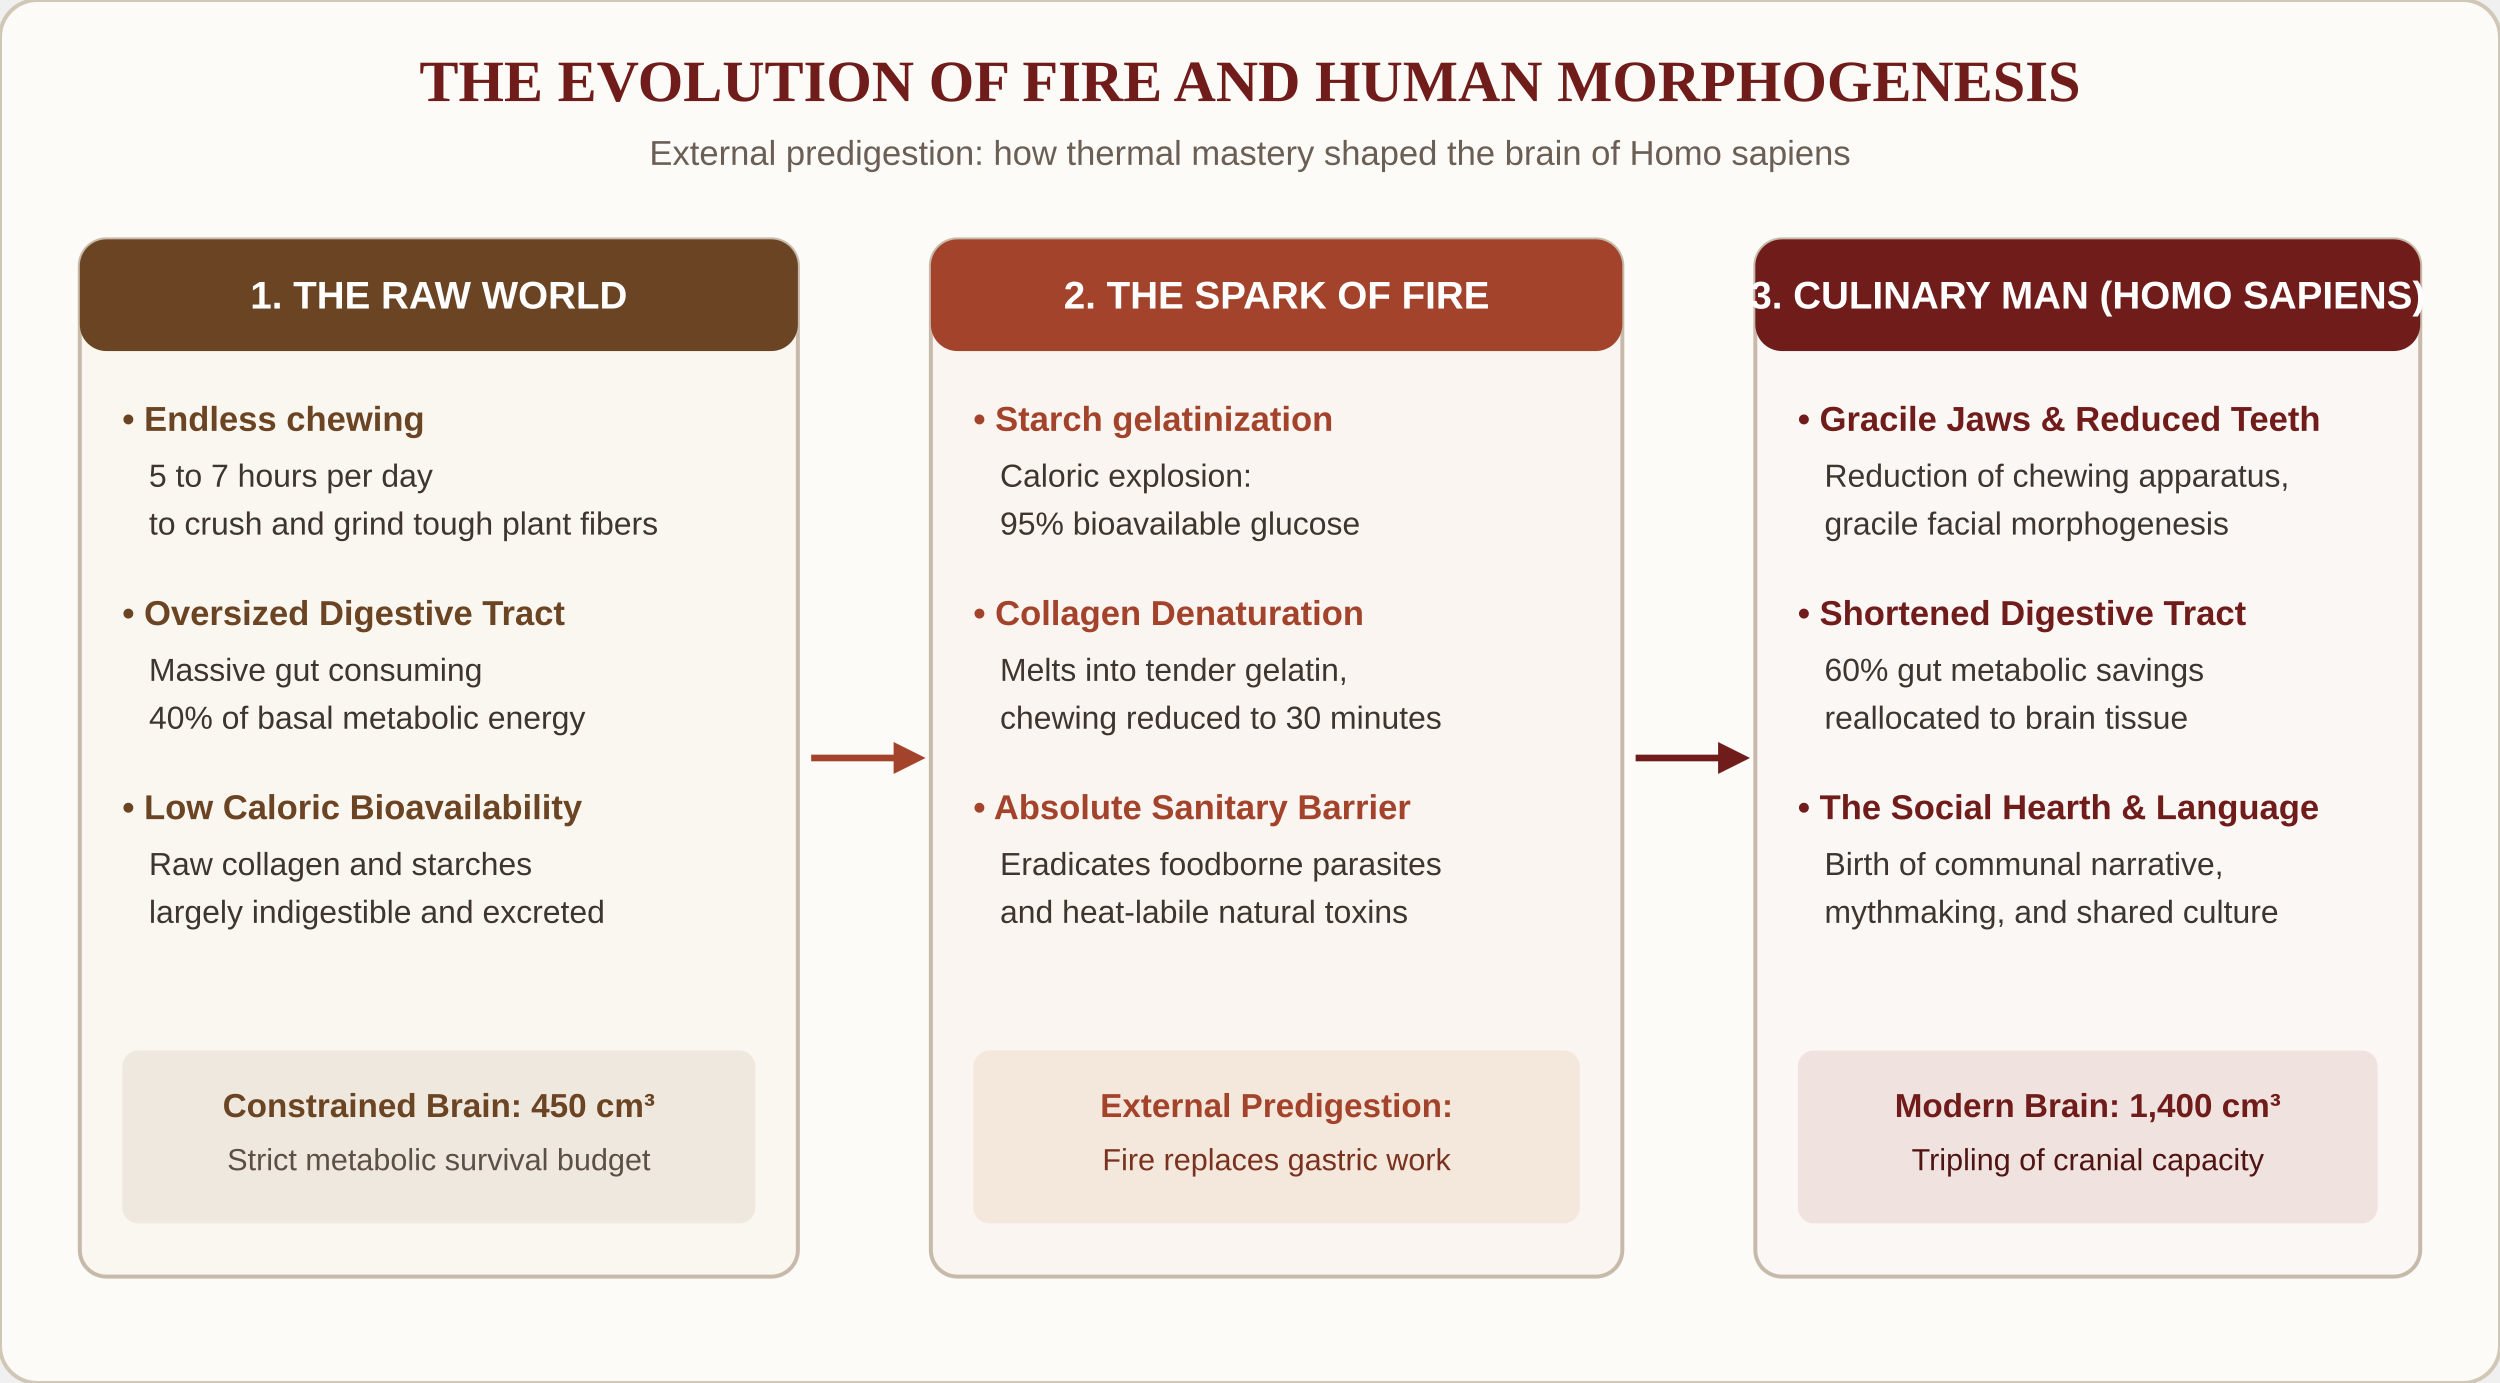
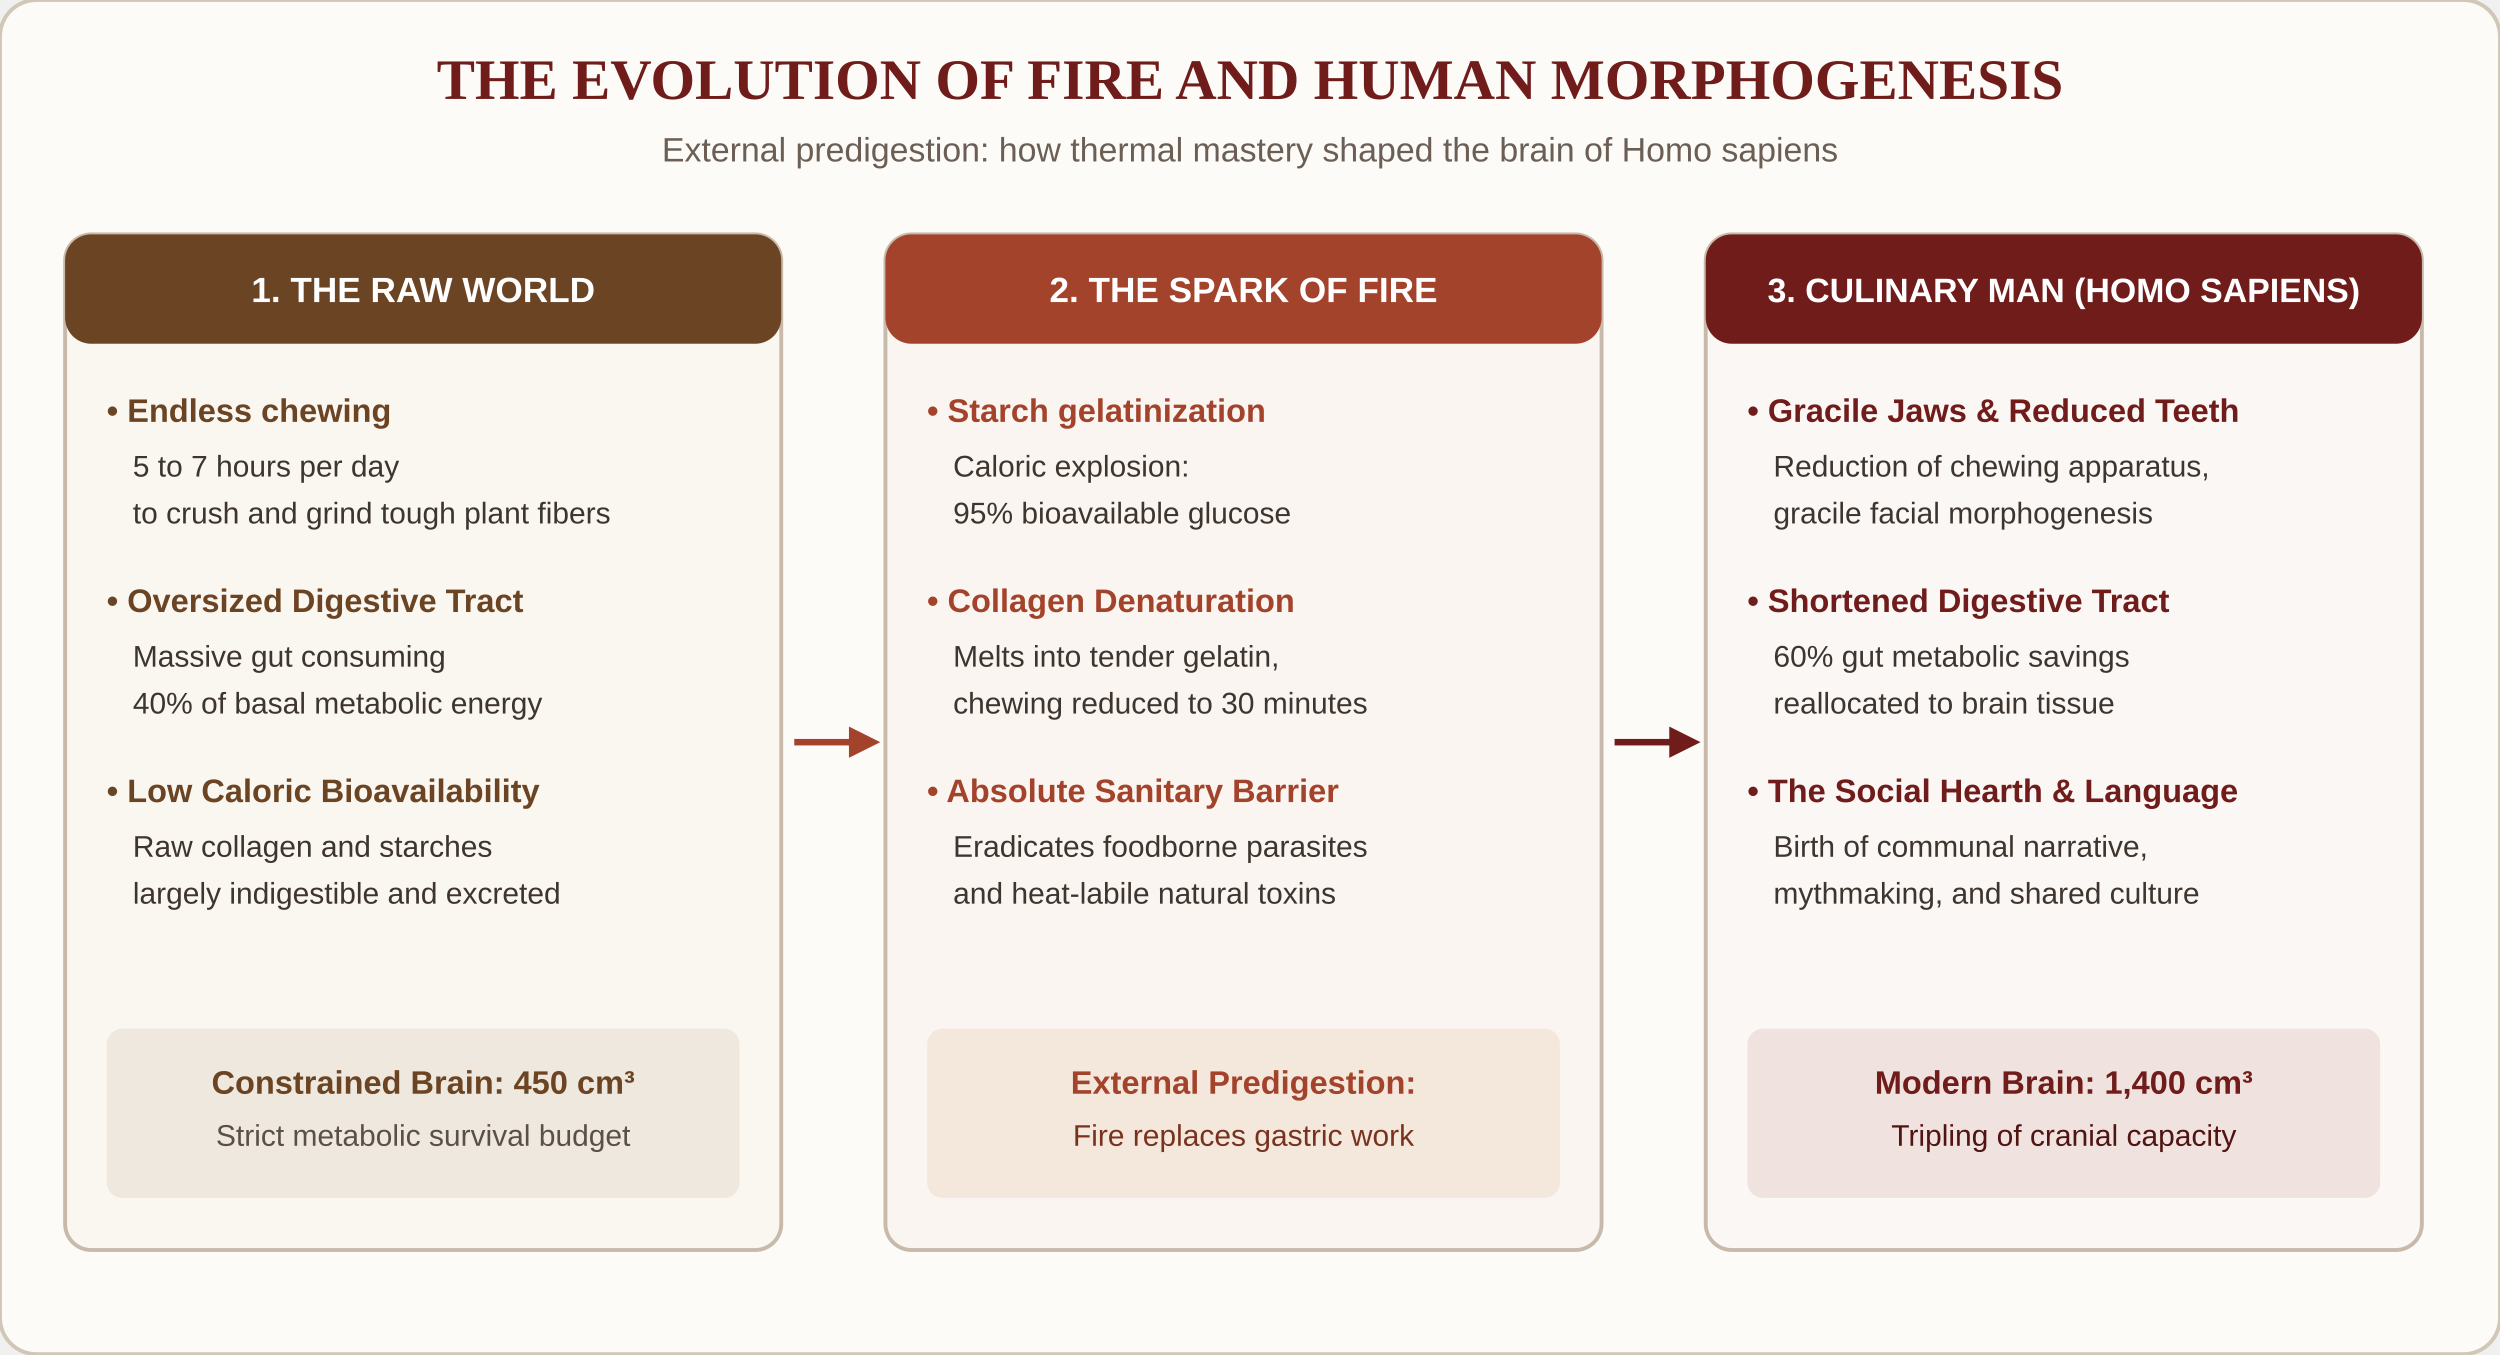
- <svg xmlns="http://www.w3.org/2000/svg" viewBox="0 0 940 520" width="100%" height="100%">
-   <rect width="940" height="520" rx="14" fill="#FCFBF7" stroke="#D1C7B7" stroke-width="1.5" />
-   <text x="470" y="38" font-family="Liberation Serif, Georgia, serif" font-size="22" font-weight="bold" fill="#701C1A" text-anchor="middle">THE EVOLUTION OF FIRE AND HUMAN MORPHOGENESIS</text>
-   <text x="470" y="62" font-family="Liberation Sans, Arial, sans-serif" font-size="13" fill="#6B5E55" text-anchor="middle">External predigestion: how thermal mastery shaped the brain of Homo sapiens</text>
-   <g transform="translate(30, 90)">
-     <rect width="270" height="390" rx="10" fill="#FAF6F0" stroke="#C8BAAA" stroke-width="1.5" />
-     <rect width="270" height="42" rx="10" fill="#6B4423" />
-     <text x="135" y="26" font-family="Liberation Sans, Arial, sans-serif" font-size="14.5" font-weight="bold" fill="#FFFFFF" text-anchor="middle">1. THE RAW WORLD</text>
-     <text x="16" y="72" font-family="Liberation Sans, Arial, sans-serif" font-size="13" font-weight="bold" fill="#6B4423">• Endless chewing</text>
-     <text x="26" y="93" font-family="Liberation Sans, Arial, sans-serif" font-size="12" fill="#3D352E">5 to 7 hours per day</text>
-     <text x="26" y="111" font-family="Liberation Sans, Arial, sans-serif" font-size="12" fill="#3D352E">to crush and grind tough plant fibers</text>
-     <text x="16" y="145" font-family="Liberation Sans, Arial, sans-serif" font-size="13" font-weight="bold" fill="#6B4423">• Oversized Digestive Tract</text>
-     <text x="26" y="166" font-family="Liberation Sans, Arial, sans-serif" font-size="12" fill="#3D352E">Massive gut consuming</text>
-     <text x="26" y="184" font-family="Liberation Sans, Arial, sans-serif" font-size="12" fill="#3D352E">40% of basal metabolic energy</text>
-     <text x="16" y="218" font-family="Liberation Sans, Arial, sans-serif" font-size="13" font-weight="bold" fill="#6B4423">• Low Caloric Bioavailability</text>
-     <text x="26" y="239" font-family="Liberation Sans, Arial, sans-serif" font-size="12" fill="#3D352E">Raw collagen and starches</text>
-     <text x="26" y="257" font-family="Liberation Sans, Arial, sans-serif" font-size="12" fill="#3D352E">largely indigestible and excreted</text>
-     <rect x="16" y="305" width="238" height="65" rx="6" fill="#EFE8DE" />
-     <text x="135" y="330" font-family="Liberation Sans, Arial, sans-serif" font-size="12.5" font-weight="bold" fill="#6B4423" text-anchor="middle">Constrained Brain: 450 cm³</text>
-     <text x="135" y="350" font-family="Liberation Sans, Arial, sans-serif" font-size="11.5" fill="#5C5046" text-anchor="middle">Strict metabolic survival budget</text>
+ <svg xmlns="http://www.w3.org/2000/svg" viewBox="0 0 960 520" width="100%" height="100%">
+   <rect width="960" height="520" rx="14" fill="#FCFBF7" stroke="#D1C7B7" stroke-width="1.5" />
+   <text x="480" y="38" font-family="Liberation Serif, Georgia, serif" font-size="22" font-weight="bold" fill="#701C1A" text-anchor="middle">THE EVOLUTION OF FIRE AND HUMAN MORPHOGENESIS</text>
+   <text x="480" y="62" font-family="Liberation Sans, Arial, sans-serif" font-size="13" fill="#6B5E55" text-anchor="middle">External predigestion: how thermal mastery shaped the brain of Homo sapiens</text>
+   <g transform="translate(25, 90)">
+     <rect width="275" height="390" rx="10" fill="#FAF6F0" stroke="#C8BAAA" stroke-width="1.5" />
+     <rect width="275" height="42" rx="10" fill="#6B4423" />
+     <text x="137.5" y="26" font-family="Liberation Sans, Arial, sans-serif" font-size="13.5" font-weight="bold" fill="#FFFFFF" text-anchor="middle">1. THE RAW WORLD</text>
+     <text x="16" y="72" font-family="Liberation Sans, Arial, sans-serif" font-size="12.5" font-weight="bold" fill="#6B4423">• Endless chewing</text>
+     <text x="26" y="93" font-family="Liberation Sans, Arial, sans-serif" font-size="11.5" fill="#3D352E">5 to 7 hours per day</text>
+     <text x="26" y="111" font-family="Liberation Sans, Arial, sans-serif" font-size="11.5" fill="#3D352E">to crush and grind tough plant fibers</text>
+     <text x="16" y="145" font-family="Liberation Sans, Arial, sans-serif" font-size="12.5" font-weight="bold" fill="#6B4423">• Oversized Digestive Tract</text>
+     <text x="26" y="166" font-family="Liberation Sans, Arial, sans-serif" font-size="11.5" fill="#3D352E">Massive gut consuming</text>
+     <text x="26" y="184" font-family="Liberation Sans, Arial, sans-serif" font-size="11.5" fill="#3D352E">40% of basal metabolic energy</text>
+     <text x="16" y="218" font-family="Liberation Sans, Arial, sans-serif" font-size="12.5" font-weight="bold" fill="#6B4423">• Low Caloric Bioavailability</text>
+     <text x="26" y="239" font-family="Liberation Sans, Arial, sans-serif" font-size="11.5" fill="#3D352E">Raw collagen and starches</text>
+     <text x="26" y="257" font-family="Liberation Sans, Arial, sans-serif" font-size="11.5" fill="#3D352E">largely indigestible and excreted</text>
+     <rect x="16" y="305" width="243" height="65" rx="6" fill="#EFE8DE" />
+     <text x="137.5" y="330" font-family="Liberation Sans, Arial, sans-serif" font-size="12.5" font-weight="bold" fill="#6B4423" text-anchor="middle">Constrained Brain: 450 cm³</text>
+     <text x="137.5" y="350" font-family="Liberation Sans, Arial, sans-serif" font-size="11.5" fill="#5C5046" text-anchor="middle">Strict metabolic survival budget</text>
  </g>
-   <path d="M 305 285 L 345 285" stroke="#A3432B" stroke-width="2.5" marker-end="url(#arrow-terracotta)" />
-   <g transform="translate(350, 90)">
-     <rect width="260" height="390" rx="10" fill="#FAF5F0" stroke="#C8BAAA" stroke-width="1.5" />
-     <rect width="260" height="42" rx="10" fill="#A3432B" />
-     <text x="130" y="26" font-family="Liberation Sans, Arial, sans-serif" font-size="14.5" font-weight="bold" fill="#FFFFFF" text-anchor="middle">2. THE SPARK OF FIRE</text>
-     <text x="16" y="72" font-family="Liberation Sans, Arial, sans-serif" font-size="13" font-weight="bold" fill="#A3432B">• Starch gelatinization</text>
-     <text x="26" y="93" font-family="Liberation Sans, Arial, sans-serif" font-size="12" fill="#3D352E">Caloric explosion:</text>
-     <text x="26" y="111" font-family="Liberation Sans, Arial, sans-serif" font-size="12" fill="#3D352E">95% bioavailable glucose</text>
-     <text x="16" y="145" font-family="Liberation Sans, Arial, sans-serif" font-size="13" font-weight="bold" fill="#A3432B">• Collagen Denaturation</text>
-     <text x="26" y="166" font-family="Liberation Sans, Arial, sans-serif" font-size="12" fill="#3D352E">Melts into tender gelatin,</text>
-     <text x="26" y="184" font-family="Liberation Sans, Arial, sans-serif" font-size="12" fill="#3D352E">chewing reduced to 30 minutes</text>
-     <text x="16" y="218" font-family="Liberation Sans, Arial, sans-serif" font-size="13" font-weight="bold" fill="#A3432B">• Absolute Sanitary Barrier</text>
-     <text x="26" y="239" font-family="Liberation Sans, Arial, sans-serif" font-size="12" fill="#3D352E">Eradicates foodborne parasites</text>
-     <text x="26" y="257" font-family="Liberation Sans, Arial, sans-serif" font-size="12" fill="#3D352E">and heat-labile natural toxins</text>
-     <rect x="16" y="305" width="228" height="65" rx="6" fill="#F4E8DC" />
-     <text x="130" y="330" font-family="Liberation Sans, Arial, sans-serif" font-size="12.5" font-weight="bold" fill="#A3432B" text-anchor="middle">External Predigestion:</text>
-     <text x="130" y="350" font-family="Liberation Sans, Arial, sans-serif" font-size="11.5" fill="#7A3220" text-anchor="middle">Fire replaces gastric work</text>
+   <path d="M 305 285 L 335 285" stroke="#A3432B" stroke-width="2.5" marker-end="url(#arrow-terracotta)" />
+   <g transform="translate(340, 90)">
+     <rect width="275" height="390" rx="10" fill="#FAF5F0" stroke="#C8BAAA" stroke-width="1.5" />
+     <rect width="275" height="42" rx="10" fill="#A3432B" />
+     <text x="137.5" y="26" font-family="Liberation Sans, Arial, sans-serif" font-size="13.5" font-weight="bold" fill="#FFFFFF" text-anchor="middle">2. THE SPARK OF FIRE</text>
+     <text x="16" y="72" font-family="Liberation Sans, Arial, sans-serif" font-size="12.5" font-weight="bold" fill="#A3432B">• Starch gelatinization</text>
+     <text x="26" y="93" font-family="Liberation Sans, Arial, sans-serif" font-size="11.5" fill="#3D352E">Caloric explosion:</text>
+     <text x="26" y="111" font-family="Liberation Sans, Arial, sans-serif" font-size="11.5" fill="#3D352E">95% bioavailable glucose</text>
+     <text x="16" y="145" font-family="Liberation Sans, Arial, sans-serif" font-size="12.5" font-weight="bold" fill="#A3432B">• Collagen Denaturation</text>
+     <text x="26" y="166" font-family="Liberation Sans, Arial, sans-serif" font-size="11.5" fill="#3D352E">Melts into tender gelatin,</text>
+     <text x="26" y="184" font-family="Liberation Sans, Arial, sans-serif" font-size="11.5" fill="#3D352E">chewing reduced to 30 minutes</text>
+     <text x="16" y="218" font-family="Liberation Sans, Arial, sans-serif" font-size="12.5" font-weight="bold" fill="#A3432B">• Absolute Sanitary Barrier</text>
+     <text x="26" y="239" font-family="Liberation Sans, Arial, sans-serif" font-size="11.5" fill="#3D352E">Eradicates foodborne parasites</text>
+     <text x="26" y="257" font-family="Liberation Sans, Arial, sans-serif" font-size="11.5" fill="#3D352E">and heat-labile natural toxins</text>
+     <rect x="16" y="305" width="243" height="65" rx="6" fill="#F4E8DC" />
+     <text x="137.5" y="330" font-family="Liberation Sans, Arial, sans-serif" font-size="12.5" font-weight="bold" fill="#A3432B" text-anchor="middle">External Predigestion:</text>
+     <text x="137.5" y="350" font-family="Liberation Sans, Arial, sans-serif" font-size="11.5" fill="#7A3220" text-anchor="middle">Fire replaces gastric work</text>
  </g>
-   <path d="M 615 285 L 655 285" stroke="#701C1A" stroke-width="2.5" marker-end="url(#arrow-bordeaux)" />
-   <g transform="translate(660, 90)">
-     <rect width="250" height="390" rx="10" fill="#FBF7F5" stroke="#C8BAAA" stroke-width="1.5" />
-     <rect width="250" height="42" rx="10" fill="#701C1A" />
-     <text x="125" y="26" font-family="Liberation Sans, Arial, sans-serif" font-size="14.5" font-weight="bold" fill="#FFFFFF" text-anchor="middle">3. CULINARY MAN (HOMO SAPIENS)</text>
-     <text x="16" y="72" font-family="Liberation Sans, Arial, sans-serif" font-size="13" font-weight="bold" fill="#701C1A">• Gracile Jaws &amp; Reduced Teeth</text>
-     <text x="26" y="93" font-family="Liberation Sans, Arial, sans-serif" font-size="12" fill="#3D352E">Reduction of chewing apparatus,</text>
-     <text x="26" y="111" font-family="Liberation Sans, Arial, sans-serif" font-size="12" fill="#3D352E">gracile facial morphogenesis</text>
-     <text x="16" y="145" font-family="Liberation Sans, Arial, sans-serif" font-size="13" font-weight="bold" fill="#701C1A">• Shortened Digestive Tract</text>
-     <text x="26" y="166" font-family="Liberation Sans, Arial, sans-serif" font-size="12" fill="#3D352E">60% gut metabolic savings</text>
-     <text x="26" y="184" font-family="Liberation Sans, Arial, sans-serif" font-size="12" fill="#3D352E">reallocated to brain tissue</text>
-     <text x="16" y="218" font-family="Liberation Sans, Arial, sans-serif" font-size="13" font-weight="bold" fill="#701C1A">• The Social Hearth &amp; Language</text>
-     <text x="26" y="239" font-family="Liberation Sans, Arial, sans-serif" font-size="12" fill="#3D352E">Birth of communal narrative,</text>
-     <text x="26" y="257" font-family="Liberation Sans, Arial, sans-serif" font-size="12" fill="#3D352E">mythmaking, and shared culture</text>
-     <rect x="16" y="305" width="218" height="65" rx="6" fill="#F0E3DF" />
-     <text x="125" y="330" font-family="Liberation Sans, Arial, sans-serif" font-size="12.5" font-weight="bold" fill="#701C1A" text-anchor="middle">Modern Brain: 1,400 cm³</text>
-     <text x="125" y="350" font-family="Liberation Sans, Arial, sans-serif" font-size="11.5" fill="#501413" text-anchor="middle">Tripling of cranial capacity</text>
+   <path d="M 620 285 L 650 285" stroke="#701C1A" stroke-width="2.5" marker-end="url(#arrow-bordeaux)" />
+   <g transform="translate(655, 90)">
+     <rect width="275" height="390" rx="10" fill="#FBF7F5" stroke="#C8BAAA" stroke-width="1.5" />
+     <rect width="275" height="42" rx="10" fill="#701C1A" />
+     <text x="137.5" y="26" font-family="Liberation Sans, Arial, sans-serif" font-size="13" font-weight="bold" fill="#FFFFFF" text-anchor="middle">3. CULINARY MAN (HOMO SAPIENS)</text>
+     <text x="16" y="72" font-family="Liberation Sans, Arial, sans-serif" font-size="12.5" font-weight="bold" fill="#701C1A">• Gracile Jaws &amp; Reduced Teeth</text>
+     <text x="26" y="93" font-family="Liberation Sans, Arial, sans-serif" font-size="11.5" fill="#3D352E">Reduction of chewing apparatus,</text>
+     <text x="26" y="111" font-family="Liberation Sans, Arial, sans-serif" font-size="11.5" fill="#3D352E">gracile facial morphogenesis</text>
+     <text x="16" y="145" font-family="Liberation Sans, Arial, sans-serif" font-size="12.5" font-weight="bold" fill="#701C1A">• Shortened Digestive Tract</text>
+     <text x="26" y="166" font-family="Liberation Sans, Arial, sans-serif" font-size="11.5" fill="#3D352E">60% gut metabolic savings</text>
+     <text x="26" y="184" font-family="Liberation Sans, Arial, sans-serif" font-size="11.5" fill="#3D352E">reallocated to brain tissue</text>
+     <text x="16" y="218" font-family="Liberation Sans, Arial, sans-serif" font-size="12.5" font-weight="bold" fill="#701C1A">• The Social Hearth &amp; Language</text>
+     <text x="26" y="239" font-family="Liberation Sans, Arial, sans-serif" font-size="11.5" fill="#3D352E">Birth of communal narrative,</text>
+     <text x="26" y="257" font-family="Liberation Sans, Arial, sans-serif" font-size="11.5" fill="#3D352E">mythmaking, and shared culture</text>
+     <rect x="16" y="305" width="243" height="65" rx="6" fill="#F0E3DF" />
+     <text x="137.5" y="330" font-family="Liberation Sans, Arial, sans-serif" font-size="12.5" font-weight="bold" fill="#701C1A" text-anchor="middle">Modern Brain: 1,400 cm³</text>
+     <text x="137.5" y="350" font-family="Liberation Sans, Arial, sans-serif" font-size="11.5" fill="#501413" text-anchor="middle">Tripling of cranial capacity</text>
  </g>
  <defs>
    <marker id="arrow-terracotta" viewBox="0 0 10 10" refX="6" refY="5" markerWidth="6" markerHeight="6" orient="auto">
      <path d="M 0 1 L 8 5 L 0 9 z" fill="#A3432B" />
    </marker>
    <marker id="arrow-bordeaux" viewBox="0 0 10 10" refX="6" refY="5" markerWidth="6" markerHeight="6" orient="auto">
      <path d="M 0 1 L 8 5 L 0 9 z" fill="#701C1A" />
    </marker>
  </defs>
</svg>
